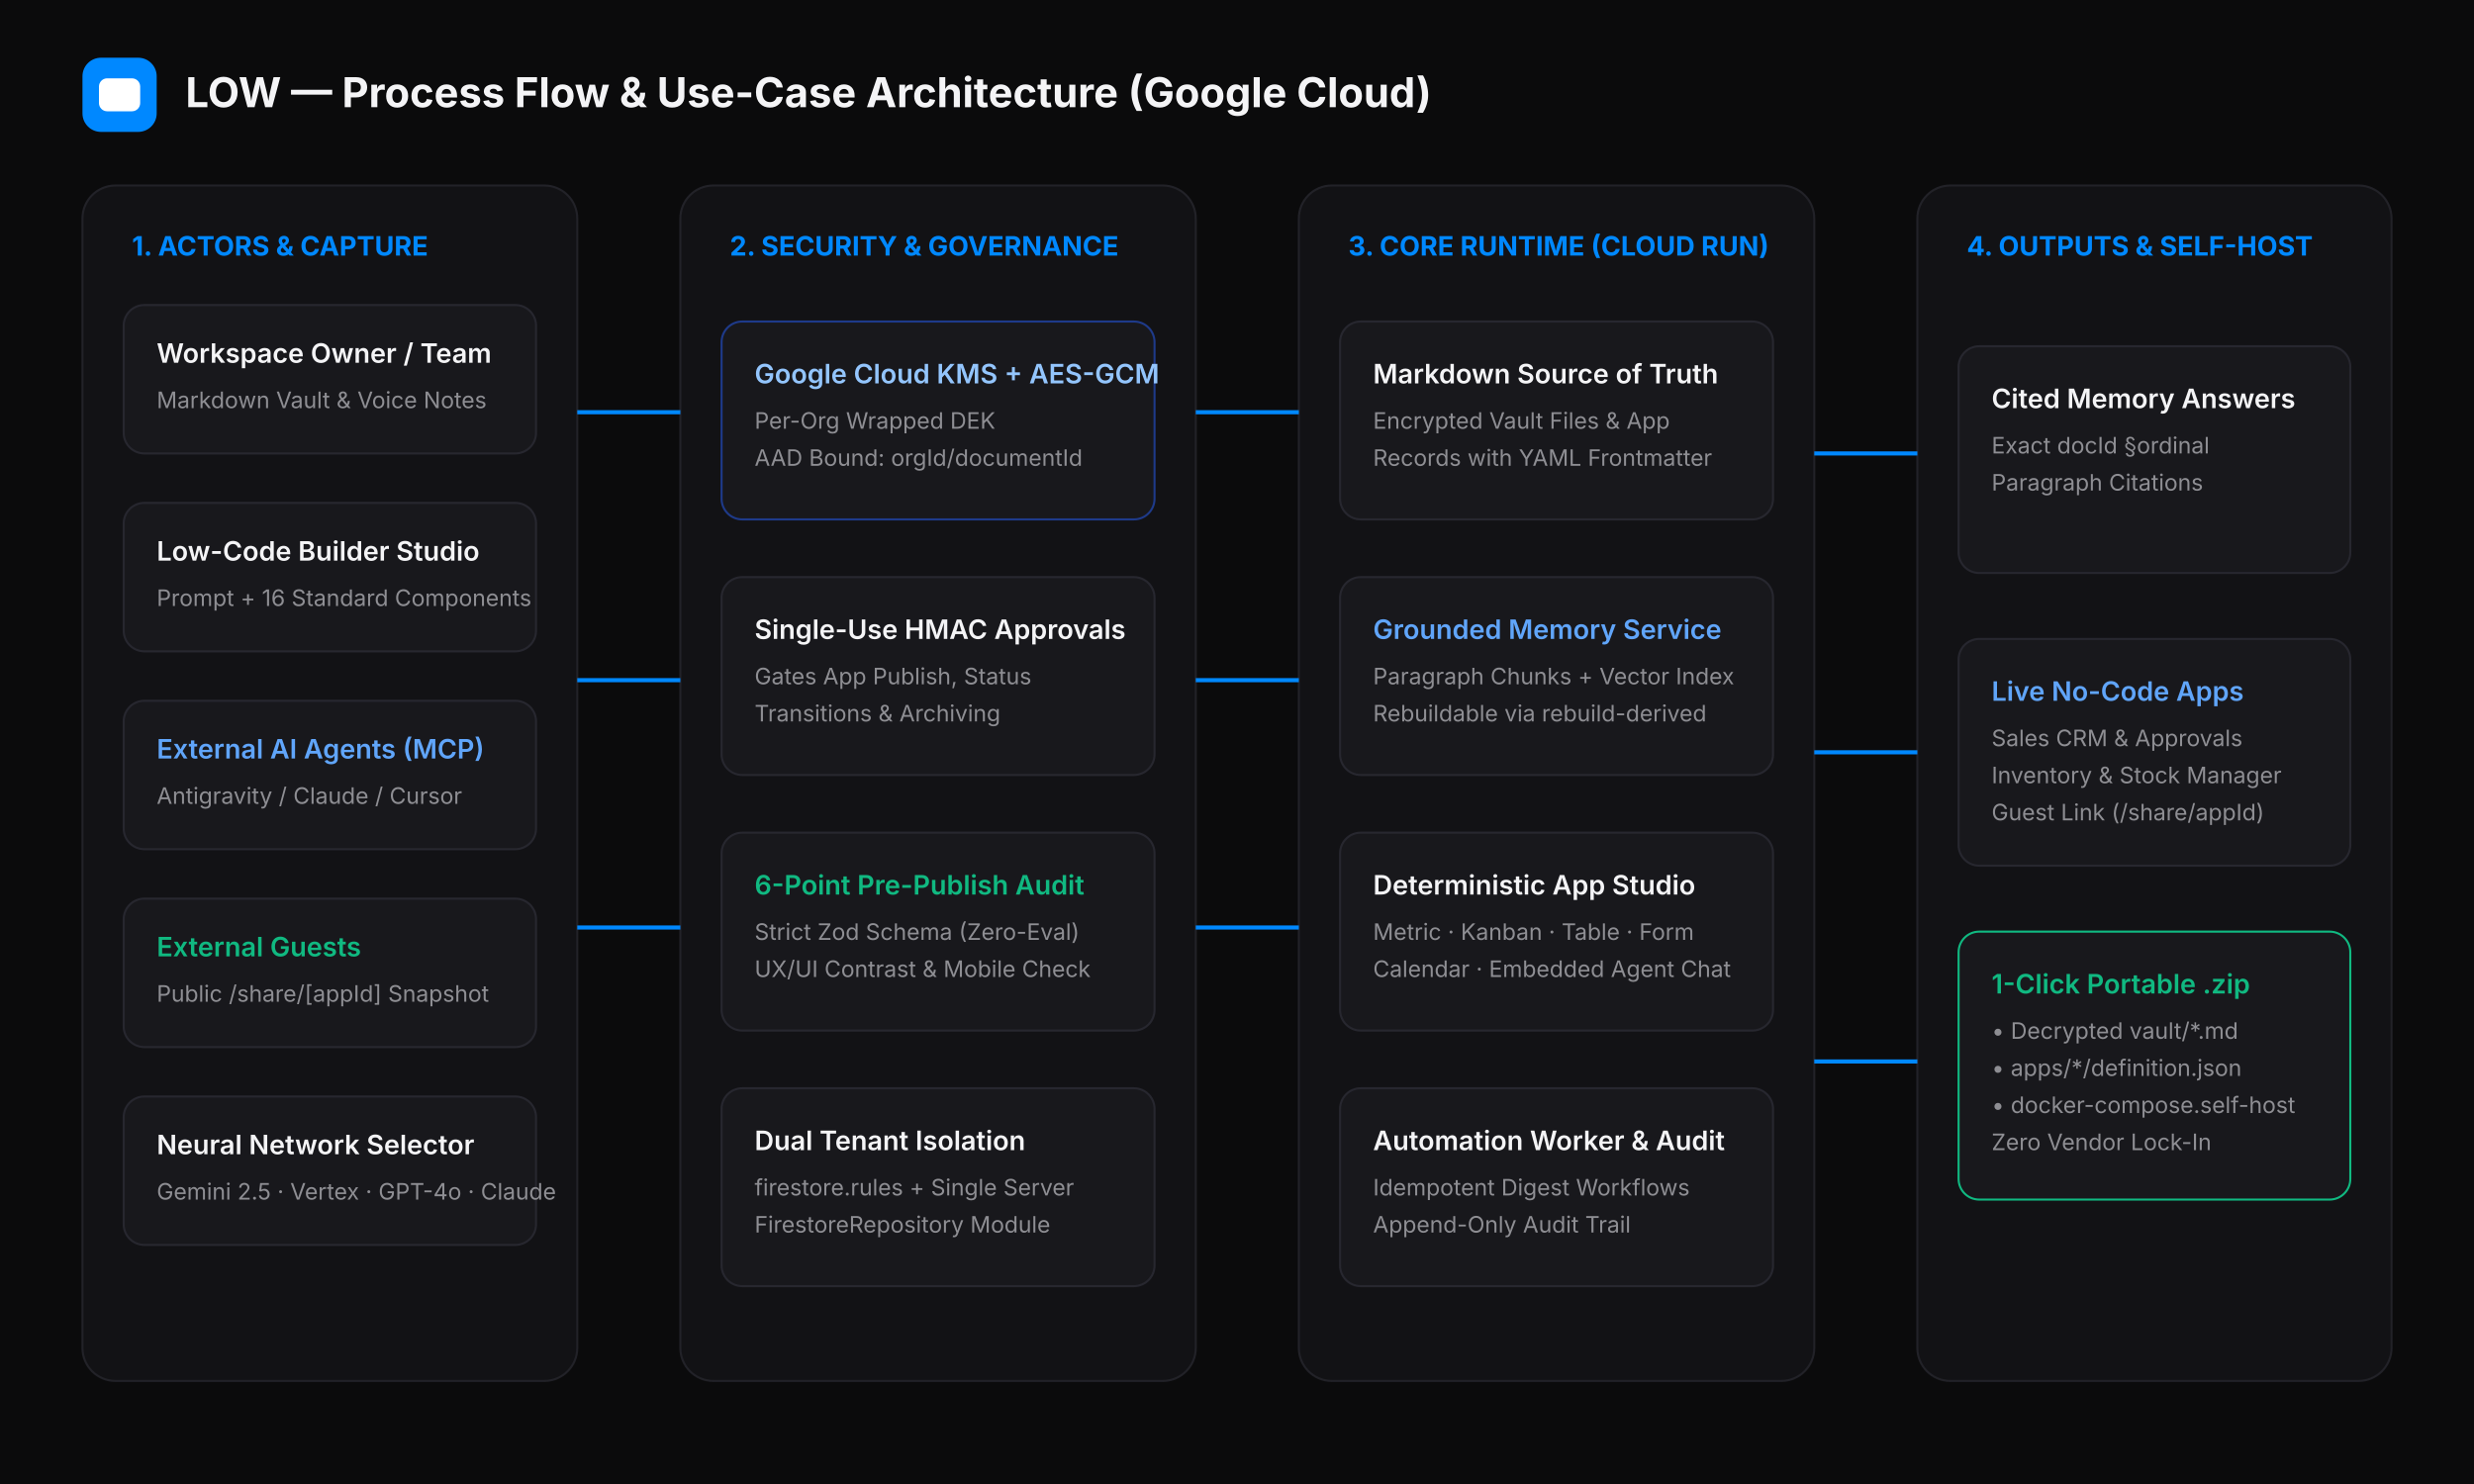
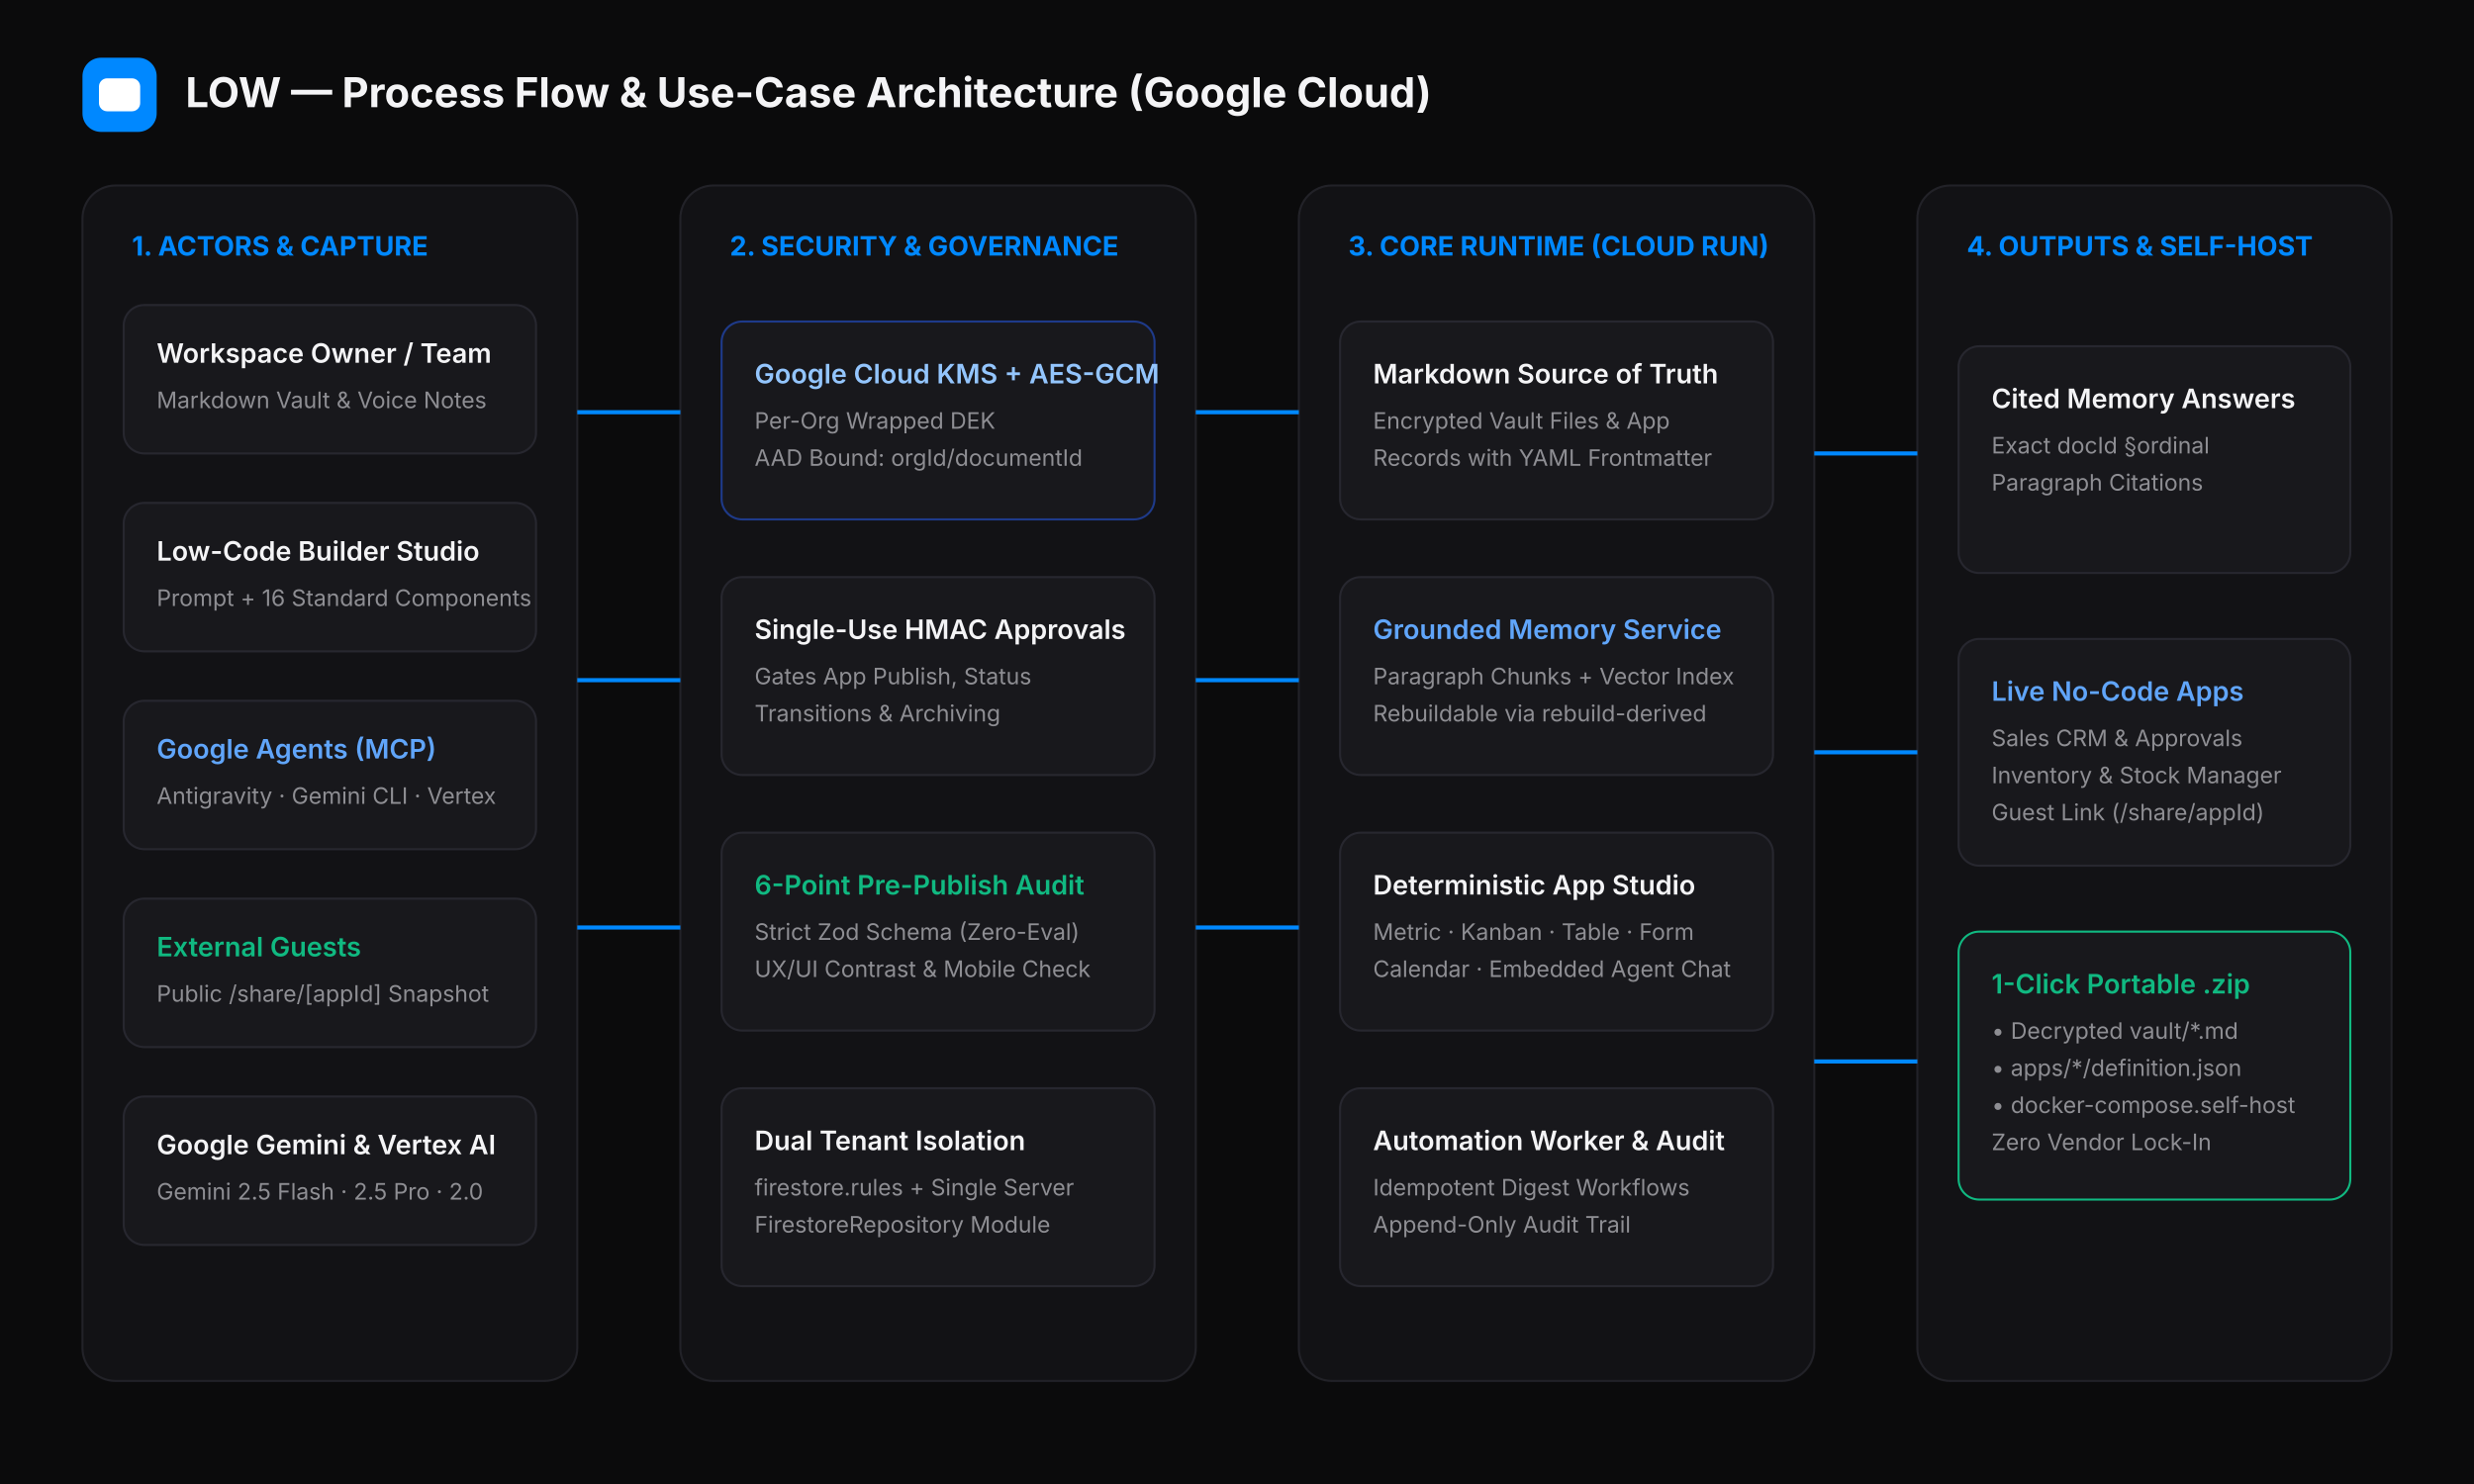
<svg xmlns="http://www.w3.org/2000/svg" viewBox="0 0 1200 720" width="1200" height="720" font-family="Inter, -apple-system, BlinkMacSystemFont, sans-serif">
  <rect width="1200" height="720" fill="#0b0b0c" />
  <rect x="40" y="28" width="36" height="36" rx="9" fill="#0088ff" />
  <rect x="48" y="38" width="20" height="16" rx="4" fill="#ffffff" />
  <text x="90" y="52" fill="#f4f4f6" font-size="20" font-weight="700">LOW — Process Flow &amp; Use-Case Architecture (Google Cloud)</text>
  <rect x="40" y="90" width="240" height="580" rx="16" fill="#121215" stroke="#222228" />
  <text x="64" y="124" fill="#0088ff" font-size="13" font-weight="700">1. ACTORS &amp; CAPTURE</text>
  <rect x="60" y="148" width="200" height="72" rx="10" fill="#18181c" stroke="#27272f" />
  <text x="76" y="176" fill="#f4f4f6" font-size="13" font-weight="600">Workspace Owner / Team</text>
  <text x="76" y="198" fill="#8e8e93" font-size="11">Markdown Vault &amp; Voice Notes</text>
  <rect x="60" y="244" width="200" height="72" rx="10" fill="#18181c" stroke="#27272f" />
  <text x="76" y="272" fill="#f4f4f6" font-size="13" font-weight="600">Low-Code Builder Studio</text>
  <text x="76" y="294" fill="#8e8e93" font-size="11">Prompt + 16 Standard Components</text>
  <rect x="60" y="340" width="200" height="72" rx="10" fill="#18181c" stroke="#27272f" />
-   <text x="76" y="368" fill="#60a5fa" font-size="13" font-weight="600">External AI Agents (MCP)</text>
-   <text x="76" y="390" fill="#8e8e93" font-size="11">Antigravity / Claude / Cursor</text>
+   <text x="76" y="368" fill="#60a5fa" font-size="13" font-weight="600">Google Agents (MCP)</text>
+   <text x="76" y="390" fill="#8e8e93" font-size="11">Antigravity · Gemini CLI · Vertex</text>
  <rect x="60" y="436" width="200" height="72" rx="10" fill="#18181c" stroke="#27272f" />
  <text x="76" y="464" fill="#10b981" font-size="13" font-weight="600">External Guests</text>
  <text x="76" y="486" fill="#8e8e93" font-size="11">Public /share/[appId] Snapshot</text>
  <rect x="60" y="532" width="200" height="72" rx="10" fill="#18181c" stroke="#27272f" />
-   <text x="76" y="560" fill="#f4f4f6" font-size="13" font-weight="600">Neural Network Selector</text>
-   <text x="76" y="582" fill="#8e8e93" font-size="11">Gemini 2.5 · Vertex · GPT-4o · Claude</text>
+   <text x="76" y="560" fill="#f4f4f6" font-size="13" font-weight="600">Google Gemini &amp; Vertex AI</text>
+   <text x="76" y="582" fill="#8e8e93" font-size="11">Gemini 2.5 Flash · 2.5 Pro · 2.0</text>
  <rect x="330" y="90" width="250" height="580" rx="16" fill="#121215" stroke="#222228" />
  <text x="354" y="124" fill="#0088ff" font-size="13" font-weight="700">2. SECURITY &amp; GOVERNANCE</text>
  <rect x="350" y="156" width="210" height="96" rx="10" fill="#18181c" stroke="#1e3a8a" />
  <text x="366" y="186" fill="#93c5fd" font-size="13" font-weight="600">Google Cloud KMS + AES-GCM</text>
  <text x="366" y="208" fill="#8e8e93" font-size="11">Per-Org Wrapped DEK</text>
  <text x="366" y="226" fill="#8e8e93" font-size="11">AAD Bound: orgId/documentId</text>
  <rect x="350" y="280" width="210" height="96" rx="10" fill="#18181c" stroke="#27272f" />
  <text x="366" y="310" fill="#f4f4f6" font-size="13" font-weight="600">Single-Use HMAC Approvals</text>
  <text x="366" y="332" fill="#8e8e93" font-size="11">Gates App Publish, Status</text>
  <text x="366" y="350" fill="#8e8e93" font-size="11">Transitions &amp; Archiving</text>
  <rect x="350" y="404" width="210" height="96" rx="10" fill="#18181c" stroke="#27272f" />
  <text x="366" y="434" fill="#10b981" font-size="13" font-weight="600">6-Point Pre-Publish Audit</text>
  <text x="366" y="456" fill="#8e8e93" font-size="11">Strict Zod Schema (Zero-Eval)</text>
  <text x="366" y="474" fill="#8e8e93" font-size="11">UX/UI Contrast &amp; Mobile Check</text>
  <rect x="350" y="528" width="210" height="96" rx="10" fill="#18181c" stroke="#27272f" />
  <text x="366" y="558" fill="#f4f4f6" font-size="13" font-weight="600">Dual Tenant Isolation</text>
  <text x="366" y="580" fill="#8e8e93" font-size="11">firestore.rules + Single Server</text>
  <text x="366" y="598" fill="#8e8e93" font-size="11">FirestoreRepository Module</text>
  <rect x="630" y="90" width="250" height="580" rx="16" fill="#121215" stroke="#222228" />
  <text x="654" y="124" fill="#0088ff" font-size="13" font-weight="700">3. CORE RUNTIME (CLOUD RUN)</text>
  <rect x="650" y="156" width="210" height="96" rx="10" fill="#18181c" stroke="#27272f" />
  <text x="666" y="186" fill="#f4f4f6" font-size="13" font-weight="600">Markdown Source of Truth</text>
  <text x="666" y="208" fill="#8e8e93" font-size="11">Encrypted Vault Files &amp; App</text>
  <text x="666" y="226" fill="#8e8e93" font-size="11">Records with YAML Frontmatter</text>
  <rect x="650" y="280" width="210" height="96" rx="10" fill="#18181c" stroke="#27272f" />
  <text x="666" y="310" fill="#60a5fa" font-size="13" font-weight="600">Grounded Memory Service</text>
  <text x="666" y="332" fill="#8e8e93" font-size="11">Paragraph Chunks + Vector Index</text>
  <text x="666" y="350" fill="#8e8e93" font-size="11">Rebuildable via rebuild-derived</text>
  <rect x="650" y="404" width="210" height="96" rx="10" fill="#18181c" stroke="#27272f" />
  <text x="666" y="434" fill="#f4f4f6" font-size="13" font-weight="600">Deterministic App Studio</text>
  <text x="666" y="456" fill="#8e8e93" font-size="11">Metric · Kanban · Table · Form</text>
  <text x="666" y="474" fill="#8e8e93" font-size="11">Calendar · Embedded Agent Chat</text>
  <rect x="650" y="528" width="210" height="96" rx="10" fill="#18181c" stroke="#27272f" />
  <text x="666" y="558" fill="#f4f4f6" font-size="13" font-weight="600">Automation Worker &amp; Audit</text>
  <text x="666" y="580" fill="#8e8e93" font-size="11">Idempotent Digest Workflows</text>
  <text x="666" y="598" fill="#8e8e93" font-size="11">Append-Only Audit Trail</text>
  <rect x="930" y="90" width="230" height="580" rx="16" fill="#121215" stroke="#222228" />
  <text x="954" y="124" fill="#0088ff" font-size="13" font-weight="700">4. OUTPUTS &amp; SELF-HOST</text>
  <rect x="950" y="168" width="190" height="110" rx="10" fill="#18181c" stroke="#27272f" />
  <text x="966" y="198" fill="#f4f4f6" font-size="13" font-weight="600">Cited Memory Answers</text>
  <text x="966" y="220" fill="#8e8e93" font-size="11">Exact docId §ordinal</text>
  <text x="966" y="238" fill="#8e8e93" font-size="11">Paragraph Citations</text>
  <rect x="950" y="310" width="190" height="110" rx="10" fill="#18181c" stroke="#27272f" />
  <text x="966" y="340" fill="#60a5fa" font-size="13" font-weight="600">Live No-Code Apps</text>
  <text x="966" y="362" fill="#8e8e93" font-size="11">Sales CRM &amp; Approvals</text>
  <text x="966" y="380" fill="#8e8e93" font-size="11">Inventory &amp; Stock Manager</text>
  <text x="966" y="398" fill="#8e8e93" font-size="11">Guest Link (/share/appId)</text>
  <rect x="950" y="452" width="190" height="130" rx="10" fill="#18181c" stroke="#10b981" />
  <text x="966" y="482" fill="#10b981" font-size="13" font-weight="600">1-Click Portable .zip</text>
  <text x="966" y="504" fill="#8e8e93" font-size="11">• Decrypted vault/*.md</text>
  <text x="966" y="522" fill="#8e8e93" font-size="11">• apps/*/definition.json</text>
  <text x="966" y="540" fill="#8e8e93" font-size="11">• docker-compose.self-host</text>
  <text x="966" y="558" fill="#8e8e93" font-size="11">Zero Vendor Lock-In</text>
  <g stroke="#0088ff" stroke-width="2" fill="none">
    <line x1="280" y1="200" x2="330" y2="200" />
    <line x1="280" y1="330" x2="330" y2="330" />
    <line x1="280" y1="450" x2="330" y2="450" />
    <line x1="580" y1="200" x2="630" y2="200" />
    <line x1="580" y1="330" x2="630" y2="330" />
    <line x1="580" y1="450" x2="630" y2="450" />
    <line x1="880" y1="220" x2="930" y2="220" />
    <line x1="880" y1="365" x2="930" y2="365" />
    <line x1="880" y1="515" x2="930" y2="515" />
  </g>
</svg>
